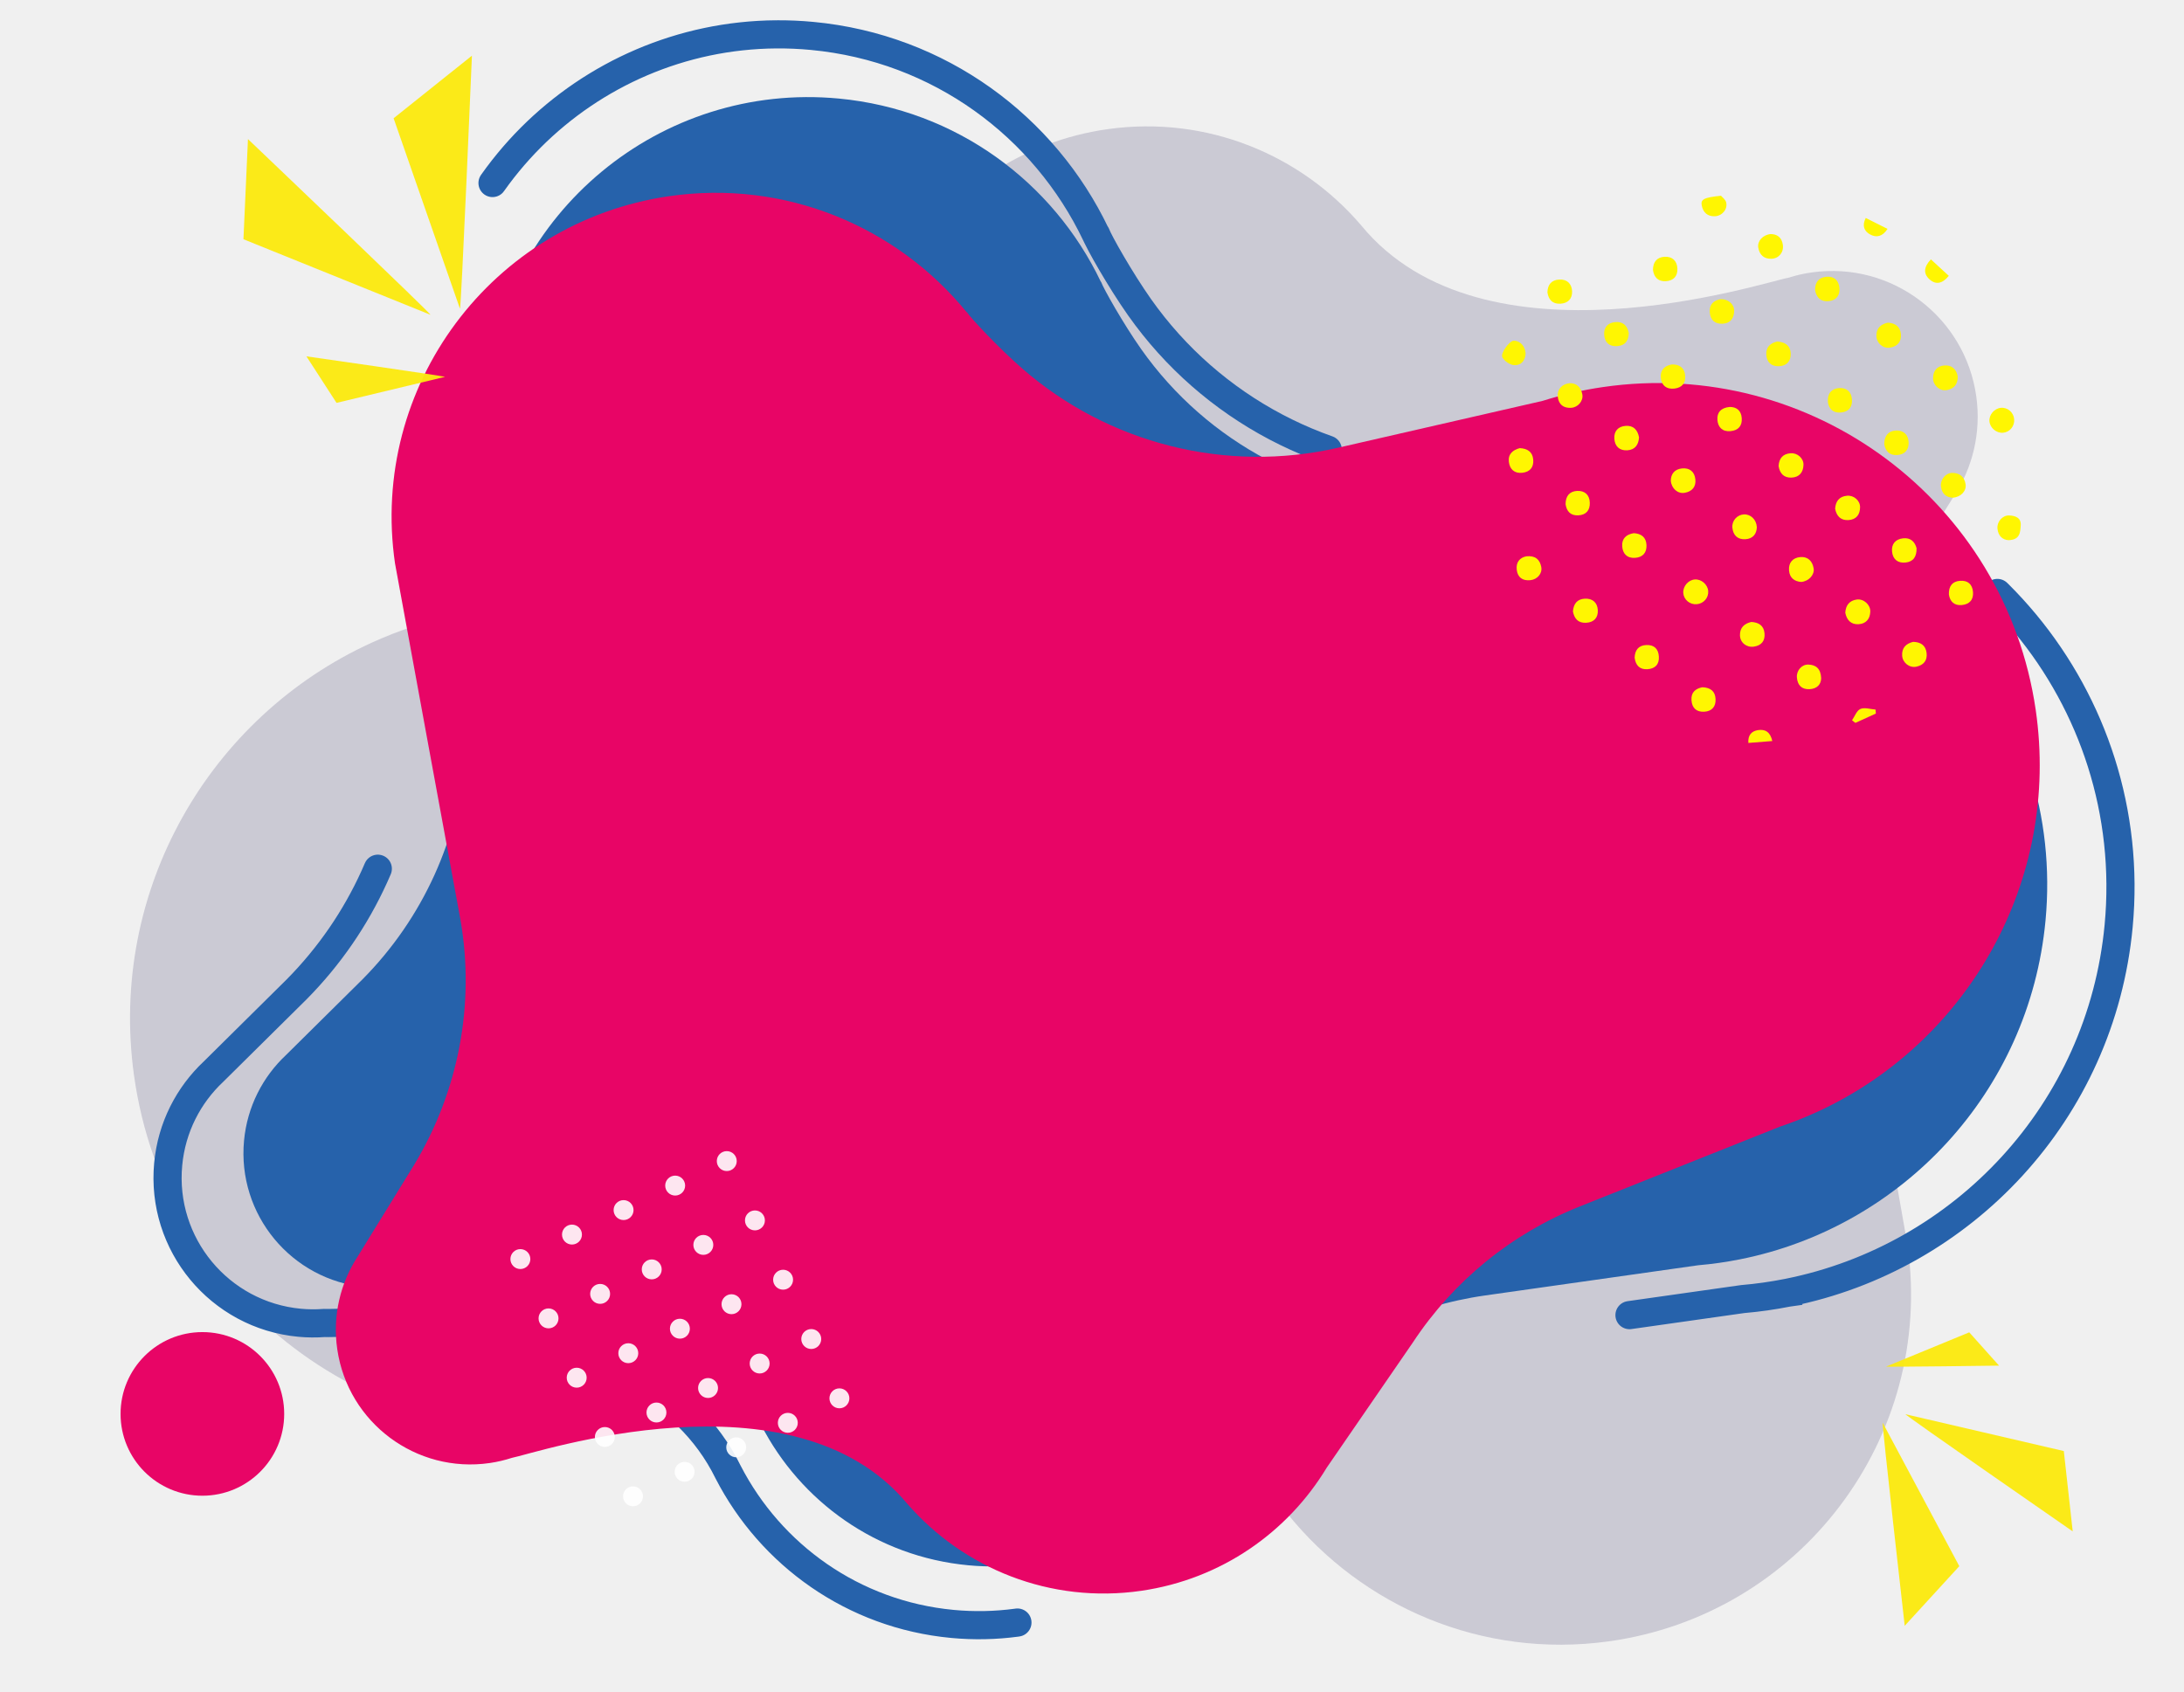
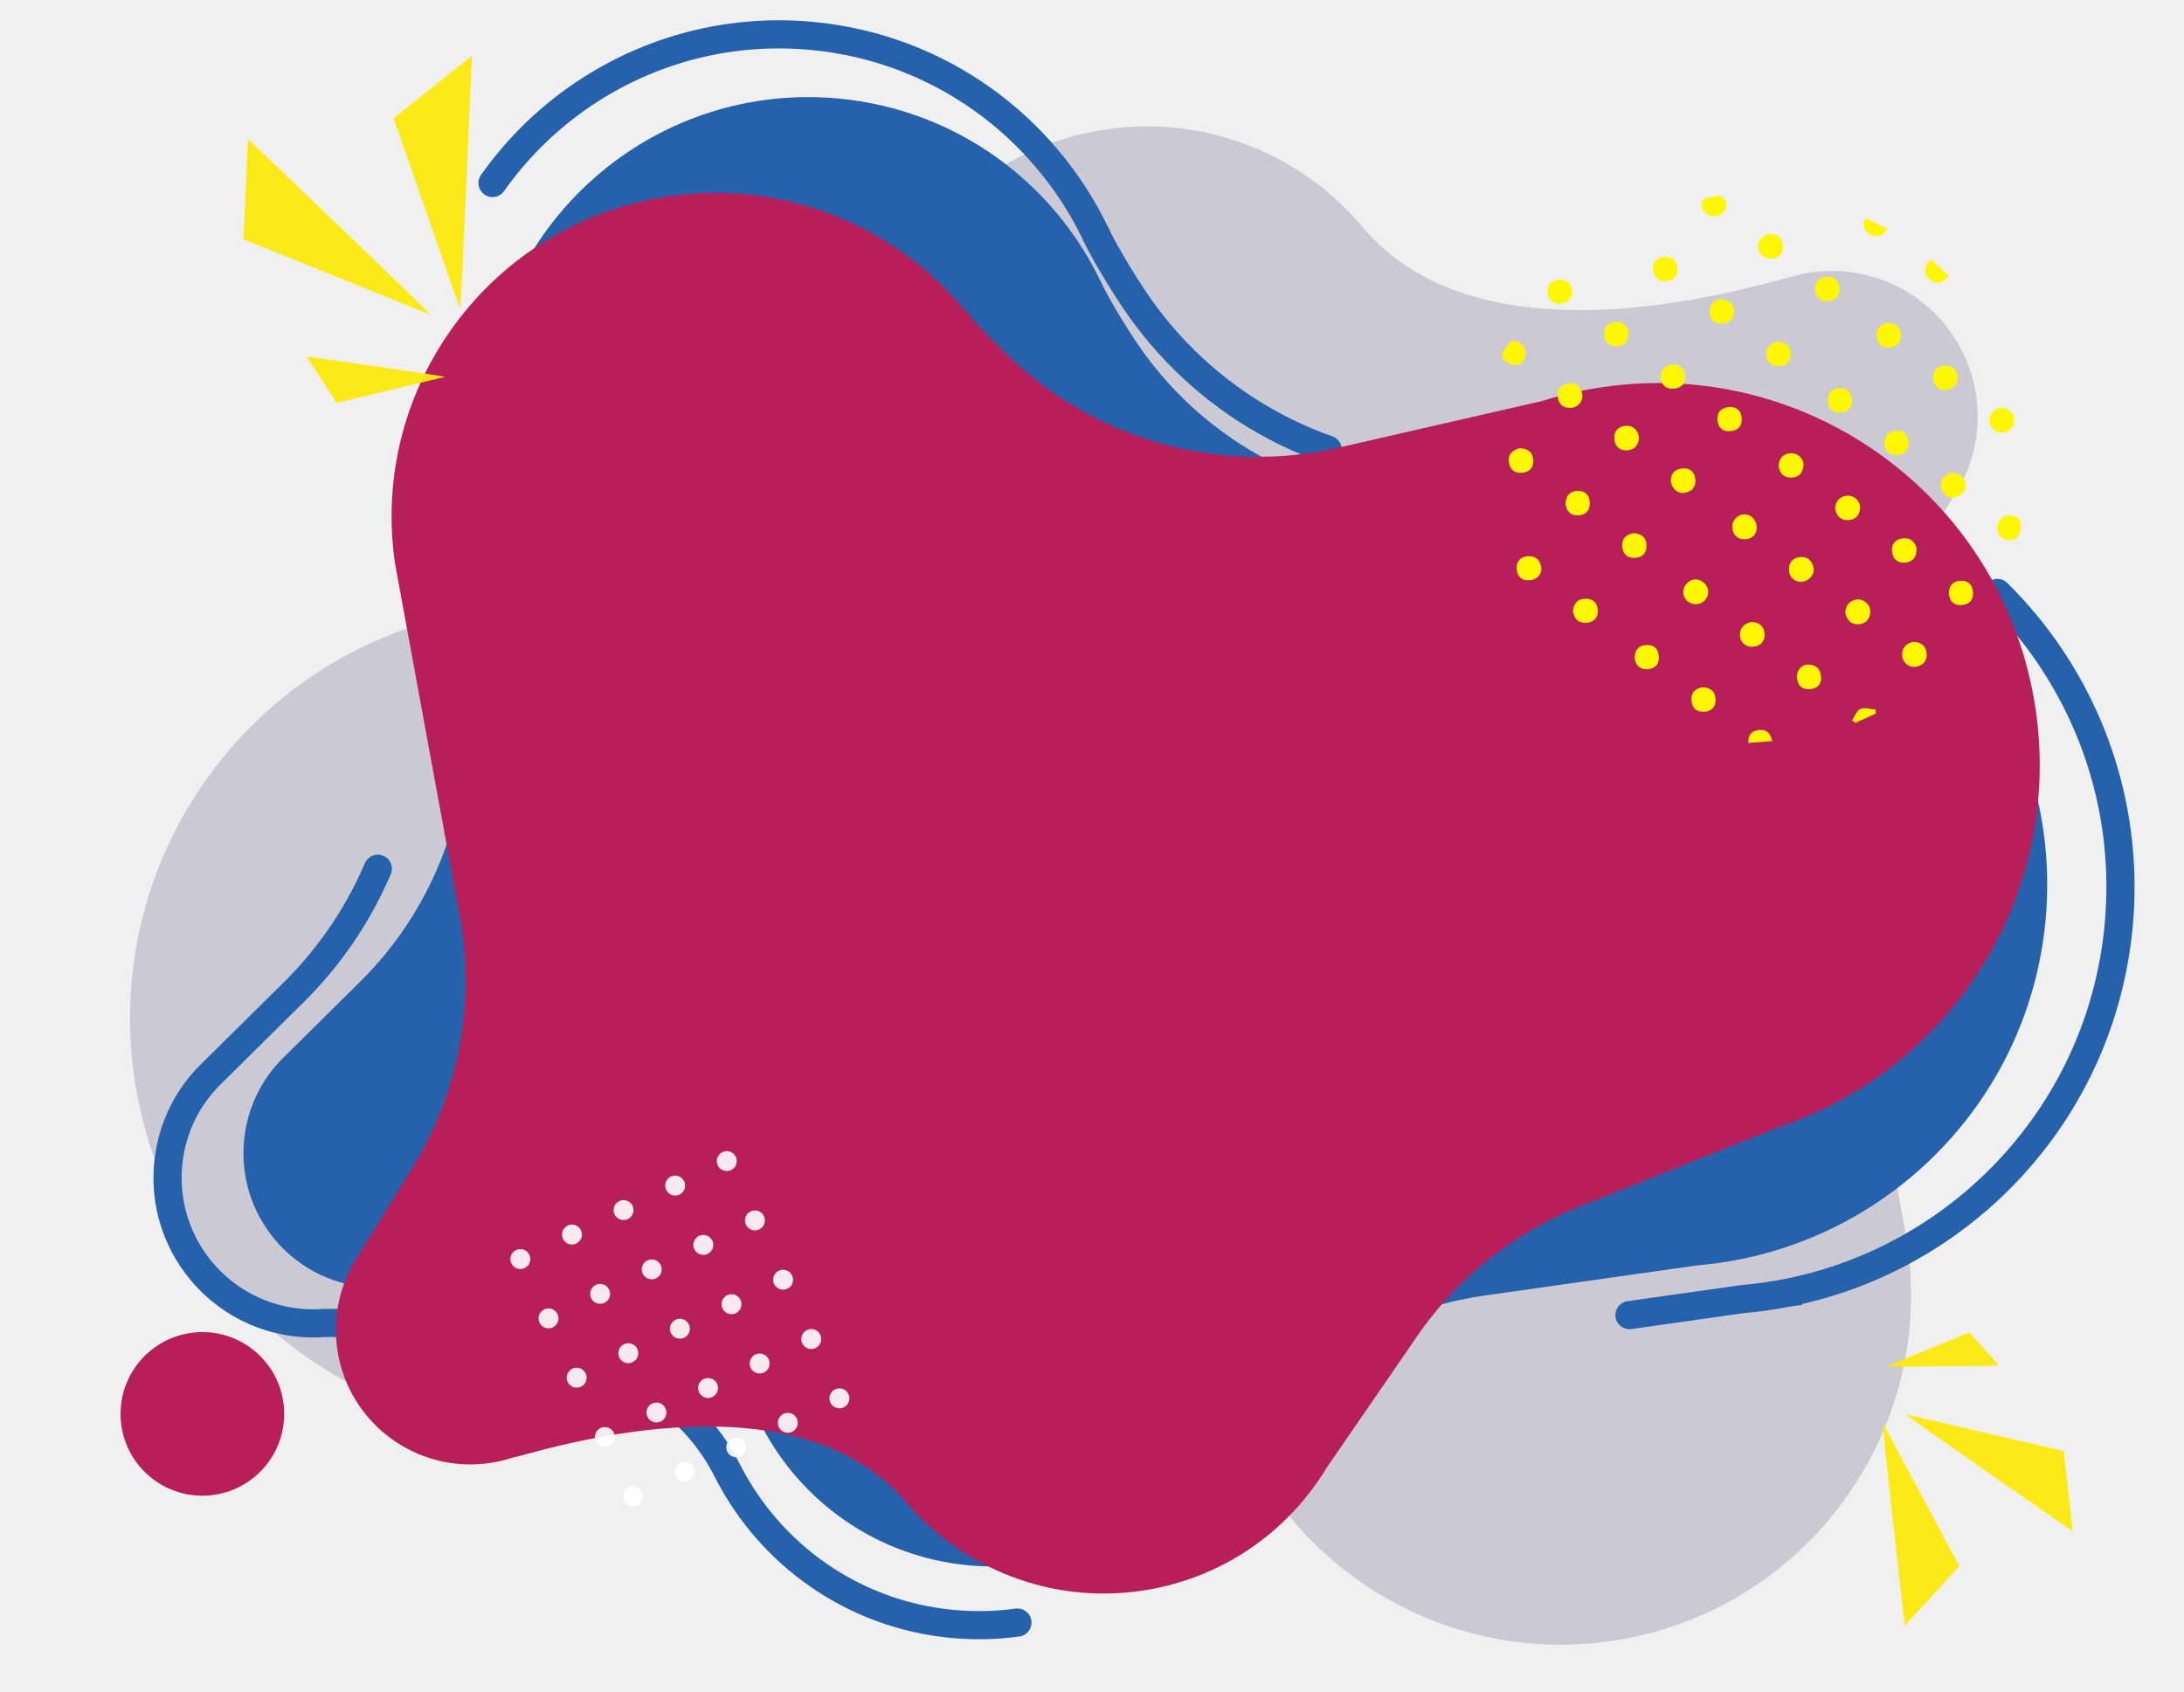
<svg xmlns="http://www.w3.org/2000/svg" version="1.1" id="Layer_1" x="0px" y="0px" width="620.667px" height="480.666px" viewBox="0 0 620.667 480.666" enable-background="new 0 0 620.667 480.666" xml:space="preserve">
  <g id="OBJECTS">
    <path opacity="0.19" fill="#29235C" enable-background="new    " d="M561.642,112.712c-3.133-22.63-24.018-38.436-46.646-35.303   c-2.344,0.324-4.609,0.849-6.793,1.537c-7.084,1.266-86.582,27.568-121.404-14.932c-17.133-20.038-43.783-31.213-71.836-27.331   c-24.676,3.416-45.155,17.745-57.245,37.438l-26.784,38.336c-12.545,18.749-30.538,33.2-51.552,41.405l-61.686,24.088   c-4.131,1.352-8.147,2.928-12.043,4.703l-0.148,0.058l0.002,0.008c-45.935,20.994-74.71,70.261-67.43,122.856   c8.89,64.216,68.152,109.064,132.368,100.178c6.383-0.884,12.57-2.271,18.536-4.106l62.995-13.958   c34.5-7.644,70.579,1.713,97.026,25.148c7.094,6.288,15.588,15.498,16.752,17.313c0.01,0.014,0.059,0.01,0.08,0.016   c21.213,26.396,55.352,41.313,91.334,36.332c54.477-7.541,92.523-57.815,84.982-112.292   c-0.104-0.742-19.262-109.309-19.262-109.309c-0.027-0.158-0.055-0.315-0.08-0.475c-4.32-25.954,0.994-52.598,14.719-75.046   l17.607-28.141C560.515,133.13,563.082,123.108,561.642,112.712z" />
    <g>
      <g>
        <path fill="#2662ab" d="M69.354,324.166c-1.98,21.024,13.459,39.674,34.484,41.653c2.177,0.205,4.326,0.214,6.437,0.059     c6.642,0.361,83.746-6.443,106.063,39.177c11.166,21.661,32.773,37.367,58.837,39.822c22.926,2.159,44.389-6.391,59.444-21.546     l32.227-28.813c15.264-14.207,34.516-23.395,55.162-26.322l60.607-8.592c4.004-0.34,7.949-0.906,11.832-1.678l0.146-0.021     l-0.002-0.008c45.781-9.148,82.117-47.373,86.719-96.237c5.619-59.661-38.189-112.58-97.852-118.198     c-5.93-0.559-11.791-0.621-17.547-0.236l-59.639-0.8c-32.66-0.439-63.139-16.506-81.965-43.201     c-5.049-7.162-10.738-17.249-11.4-19.129c-0.004-0.014-0.049-0.021-0.068-0.032c-13.488-28.246-41.041-48.906-74.47-52.055     c-50.612-4.767-95.505,32.398-100.271,83.01c-0.065,0.69-5.848,102.432-5.848,102.432c-0.01,0.147-0.02,0.295-0.029,0.443     c-1.615,24.268-12.048,47.112-29.155,64.4l-21.81,21.586C74.697,306.034,70.263,314.508,69.354,324.166z" />
      </g>
    </g>
    <path fill="none" stroke="#2662ab" stroke-width="8" stroke-linecap="round" stroke-miterlimit="10" stroke-dasharray="300,200" d="   M47.8,330.851c-2.144,22.764,14.572,42.953,37.335,45.099c2.357,0.222,4.684,0.231,6.969,0.063   c7.191,0.391,90.671-6.979,114.835,42.415c12.089,23.452,35.482,40.457,63.701,43.115c24.822,2.337,48.063-6.919,64.359-23.326   l34.893-31.195c16.523-15.384,37.369-25.329,59.723-28.499l65.621-9.304c4.334-0.366,8.607-0.981,12.811-1.813l0.158-0.023v-0.009   c49.564-9.904,88.906-51.289,93.889-104.196c6.082-64.594-41.35-121.889-105.943-127.972c-6.42-0.605-12.766-0.672-18.998-0.255   l-64.568-0.867c-35.361-0.475-68.359-17.871-88.742-46.772c-5.469-7.754-11.629-18.675-12.344-20.71   c-0.006-0.016-0.053-0.022-0.074-0.035c-14.604-30.581-44.435-52.951-80.629-56.359c-54.797-5.16-103.402,35.078-108.563,89.875   c-0.071,0.748-6.331,110.902-6.331,110.902c-0.011,0.16-0.021,0.32-0.032,0.48c-1.748,26.274-13.044,51.007-31.566,69.725   L60.688,304.56C53.584,311.22,48.785,320.394,47.8,330.851z" />
    <g>
      <g>
-         <path fill="#E80566" d="M95.848,383.491c3.046,20.896,22.456,35.367,43.353,32.321c2.165-0.315,4.254-0.815,6.269-1.467     c6.54-1.217,79.849-26.058,112.319,12.993c15.97,18.408,40.677,28.563,66.582,24.785c22.787-3.321,41.621-16.702,52.666-34.986     l24.502-35.613c11.473-17.414,28.008-30.893,47.377-38.616l56.859-22.677c3.809-1.276,7.51-2.76,11.1-4.426l0.137-0.055     l-0.002-0.009c42.318-19.71,68.59-65.442,61.51-114.01c-8.645-59.298-63.721-100.36-123.02-91.716     c-5.895,0.859-11.604,2.184-17.105,3.919l-58.137,13.32c-31.84,7.295-65.252-1.113-89.852-22.6     c-6.6-5.764-14.513-14.221-15.601-15.891c-0.009-0.013-0.052-0.009-0.075-0.014c-19.784-24.257-51.439-37.819-84.666-32.976     c-50.304,7.333-85.139,54.058-77.805,104.362c0.1,0.687,18.532,100.91,18.532,100.91c0.026,0.146,0.051,0.292,0.077,0.438     c4.168,23.961-0.569,48.625-13.104,69.468l-16.09,26.129C96.753,364.61,94.449,373.892,95.848,383.491z" />
+         <path fill="#b71f5a" d="M95.848,383.491c3.046,20.896,22.456,35.367,43.353,32.321c2.165-0.315,4.254-0.815,6.269-1.467     c6.54-1.217,79.849-26.058,112.319,12.993c15.97,18.408,40.677,28.563,66.582,24.785c22.787-3.321,41.621-16.702,52.666-34.986     l24.502-35.613c11.473-17.414,28.008-30.893,47.377-38.616l56.859-22.677c3.809-1.276,7.51-2.76,11.1-4.426l0.137-0.055     l-0.002-0.009c42.318-19.71,68.59-65.442,61.51-114.01c-8.645-59.298-63.721-100.36-123.02-91.716     c-5.895,0.859-11.604,2.184-17.105,3.919l-58.137,13.32c-31.84,7.295-65.252-1.113-89.852-22.6     c-6.6-5.764-14.513-14.221-15.601-15.891c-0.009-0.013-0.052-0.009-0.075-0.014c-19.784-24.257-51.439-37.819-84.666-32.976     c-50.304,7.333-85.139,54.058-77.805,104.362c0.1,0.687,18.532,100.91,18.532,100.91c0.026,0.146,0.051,0.292,0.077,0.438     c4.168,23.961-0.569,48.625-13.104,69.468l-16.09,26.129C96.753,364.61,94.449,373.892,95.848,383.491z" />
      </g>
    </g>
    <g>
      <g>
        <g>
          <g>
            <path opacity="0.96" fill="#FCEA10" enable-background="new    " d="M541.52,401.944l44.994,10.467l2.529,22.838       C589.043,435.249,540.784,401.812,541.52,401.944z" />
          </g>
          <g>
            <path opacity="0.96" fill="#FCEA10" enable-background="new    " d="M535.047,404.381l21.766,40.75l-15.518,16.947       C541.295,462.078,534.663,403.739,535.047,404.381z" />
          </g>
          <g>
            <path opacity="0.96" fill="#FCEA10" enable-background="new    " d="M536.022,388.396l23.615-9.73l8.469,9.469       C568.106,388.133,535.647,388.569,536.022,388.396z" />
          </g>
        </g>
      </g>
    </g>
    <g>
      <path fill="#FFF601" d="M524.41,174.151c0.117-2.104,1.156-3.459,3.262-3.756c1.936-0.274,3.891,1.458,3.844,3.41    c-0.053,2.124-1.248,3.503-3.363,3.609C526.033,177.521,524.81,176.234,524.41,174.151z" />
      <path fill="#FFF601" d="M536.488,91.71c2.139,0.118,3.549,1.142,3.727,3.285c0.178,2.138-0.994,3.478-3.105,3.806    c-2.01,0.312-3.813-1.28-3.855-3.338C533.208,93.266,534.498,92.166,536.488,91.71z" />
      <path fill="#FFF601" d="M556.361,106.941c0.068,2.235-1.014,3.546-3.082,3.929c-1.951,0.361-3.875-1.261-3.92-3.277    c-0.049-2.141,1.074-3.56,3.197-3.723C554.654,103.709,555.96,104.897,556.361,106.941z" />
      <path fill="#FFF601" d="M474.818,136.675c0.01-1.836,0.961-3.298,3.145-3.537c2.168-0.237,3.594,0.888,3.836,3.058    c0.242,2.174-0.938,3.514-3.066,3.871C476.833,140.386,475.064,138.914,474.818,136.675z" />
      <path fill="#FFF601" d="M465.792,124.292c-0.125,2.106-1.121,3.551-3.316,3.692c-2.182,0.14-3.539-1.09-3.697-3.247    c-0.16-2.177,1.049-3.541,3.225-3.696C464.199,120.886,465.392,122.16,465.792,124.292z" />
      <path fill="#FFF601" d="M543.681,182.429c2.088,0.045,3.551,0.927,3.83,3.112c0.279,2.176-0.854,3.512-2.922,3.946    c-1.959,0.411-3.914-1.15-4.021-3.17C540.451,184.154,541.626,182.93,543.681,182.429z" />
      <path fill="#FFF601" d="M505.082,97.06c2.291,0.17,3.73,1.216,3.82,3.389c0.092,2.139-1.109,3.529-3.309,3.634    c-2.186,0.104-3.504-1.107-3.633-3.287C501.828,98.57,503.208,97.493,505.082,97.06z" />
      <path fill="#FFF601" d="M497.697,176.773c2.068,0.11,3.547,0.995,3.756,3.2c0.207,2.162-0.871,3.495-3.023,3.811    c-2.094,0.308-3.902-1.141-3.951-3.205C494.429,178.431,495.662,177.232,497.697,176.773z" />
      <path fill="#FFF601" d="M431.892,127.369c2.146,0.104,3.627,1.008,3.83,3.23c0.199,2.192-0.916,3.538-3.111,3.774    c-2.246,0.243-3.557-1.017-3.809-3.105C428.537,129.077,429.896,127.895,431.892,127.369z" />
      <path fill="#FFF601" d="M555.007,141.456c-1.813-0.039-3.166-1.033-3.408-3.235c-0.213-1.916,1.316-3.791,3.178-3.813    c2.143-0.025,3.504,1.13,3.822,3.244C558.878,139.516,557.289,141.258,555.007,141.456z" />
      <path fill="#FFF601" d="M503.185,66.525c1.768,0,3.18,0.873,3.482,3.075c0.289,2.107-1.119,3.862-3.213,3.942    c-2.176,0.082-3.445-1.129-3.775-3.19C499.386,68.513,500.951,66.757,503.185,66.525z" />
      <path fill="#FFF601" d="M572.402,119.159c0.166,1.962-1.256,3.678-3.174,3.831c-1.875,0.15-3.697-1.383-3.854-3.24    c-0.156-1.855,1.385-3.669,3.26-3.841C570.541,115.734,572.238,117.199,572.402,119.159z" />
      <path fill="#FFF601" d="M446.14,108.907c1.852-0.013,3.174,1.115,3.539,3.19c0.332,1.867-1.234,3.699-3.188,3.81    c-2.17,0.124-3.525-0.925-3.791-3.135C442.458,110.745,443.802,109.13,446.14,108.907z" />
      <path fill="#FFF601" d="M511.884,165.397c-1.822-0.13-3.295-1.054-3.463-3.283c-0.17-2.214,1.063-3.585,3.182-3.779    c2.174-0.199,3.475,1.139,3.814,3.222C515.71,163.36,514.025,165.225,511.884,165.397z" />
      <path fill="#FFF601" d="M485.451,167.975c0.16,1.916-1.307,3.599-3.27,3.752c-1.957,0.154-3.68-1.288-3.814-3.194    c-0.135-1.876,1.408-3.693,3.262-3.84C483.482,164.545,485.294,166.102,485.451,167.975z" />
      <path fill="#FFF601" d="M544.667,155.806c0.041,2.435-0.924,3.843-3.127,4.077c-2.197,0.232-3.602-0.911-3.836-3.063    c-0.234-2.161,0.924-3.566,3.098-3.819C543.013,152.744,544.185,154.02,544.667,155.806z" />
      <path fill="#FFF601" d="M515.828,82.462c-0.027-2.107,0.898-3.546,3.107-3.791c2.217-0.246,3.561,0.938,3.799,3.083    c0.24,2.156-0.863,3.617-3.047,3.835C517.544,85.803,516.212,84.677,515.828,82.462z" />
      <path fill="#FFF601" d="M505.458,132.439c0.125-2.16,1.207-3.447,3.391-3.618c1.943-0.152,3.736,1.412,3.68,3.302    c-0.063,2.113-1.18,3.522-3.381,3.619C506.951,135.838,505.785,134.563,505.458,132.439z" />
      <path fill="#FFF601" d="M464.31,151.539c2.127,0.121,3.502,1.166,3.602,3.371c0.1,2.185-1.08,3.509-3.275,3.639    c-2.238,0.132-3.486-1.162-3.627-3.294C460.865,153.054,462.162,151.875,464.31,151.539z" />
      <path fill="#FFF601" d="M475.083,103.585c2.135-0.062,3.594,0.884,3.814,3.075c0.215,2.132-0.814,3.535-3.061,3.782    c-2.23,0.246-3.598-0.852-3.84-2.995C471.755,105.304,472.902,103.98,475.083,103.585z" />
      <path fill="#FFF601" d="M469.753,76.701c0.02-2.283,1.162-3.614,3.318-3.722c2.17-0.109,3.508,1.139,3.621,3.321    c0.113,2.197-1.104,3.497-3.289,3.619C471.177,80.045,470.037,78.765,469.753,76.701z" />
      <path fill="#FFF601" d="M488.875,85.037c2.152-0.129,3.971,1.385,3.951,3.279c-0.021,2.097-1.01,3.577-3.275,3.69    c-2.205,0.111-3.49-1.052-3.66-3.25C485.714,86.498,487.033,85.406,488.875,85.037z" />
      <path fill="#FFF601" d="M462.884,94.664c-0.09,2.115-0.955,3.525-3.234,3.708c-2.254,0.181-3.555-0.972-3.756-3.102    c-0.201-2.161,0.977-3.536,3.158-3.728C461.242,91.35,462.47,92.547,462.884,94.664z" />
      <path fill="#FFF601" d="M447.009,173.791c0.17-2.142,1.166-3.528,3.395-3.639c2.225-0.111,3.563,1.16,3.674,3.26    c0.113,2.103-1.051,3.477-3.318,3.591C448.496,177.118,447.414,175.85,447.009,173.791z" />
      <path fill="#FFF601" d="M517.554,192.745c-0.02,1.721-1.117,3.02-3.309,3.131c-2.23,0.113-3.416-1.153-3.588-3.324    c-0.156-1.971,1.367-3.744,3.277-3.668C516.013,188.967,517.427,189.969,517.554,192.745z" />
      <path fill="#FFF601" d="M499.273,149.833c-0.055,1.908-1.105,3.313-3.291,3.426c-2.17,0.113-3.459-1.125-3.662-3.299    c-0.184-1.958,1.348-3.655,3.264-3.759C497.482,146.099,499.144,147.625,499.273,149.833z" />
      <path fill="#FFF601" d="M444.919,143.305c-0.006-2.361,1.172-3.678,3.299-3.779c2.131-0.101,3.504,1.087,3.584,3.319    c0.078,2.187-1.047,3.506-3.262,3.625C446.298,146.589,445.212,145.282,444.919,143.305z" />
      <path fill="#FFF601" d="M491.578,115.661c1.885-0.006,3.262,0.975,3.406,3.207c0.146,2.204-0.99,3.464-3.199,3.67    c-2.301,0.214-3.549-1.118-3.715-3.17C487.902,117.28,489.033,115.88,491.578,115.661z" />
      <path fill="#FFF601" d="M439.753,83.101c0.068-2.237,1.182-3.526,3.357-3.65c2.223-0.126,3.547,1.189,3.652,3.277    c0.109,2.104-1.084,3.475-3.33,3.588C441.173,86.429,440.089,85.16,439.753,83.101z" />
      <path fill="#FFF601" d="M521.521,144.589c0.145-2.145,1.178-3.482,3.363-3.692c1.938-0.185,3.732,1.343,3.727,3.253    c-0.008,2.132-1.102,3.54-3.311,3.669C523.099,147.948,521.927,146.671,521.521,144.589z" />
      <path fill="#FFF601" d="M519.466,114.252c-0.17-2.468,1.08-3.795,3.141-3.952c2.057-0.155,3.539,0.952,3.697,3.22    c0.154,2.227-0.979,3.527-3.15,3.718C520.937,117.433,519.744,116.214,519.466,114.252z" />
      <path fill="#FFF601" d="M433.794,158.109c2.555-0.255,3.801,0.948,4.207,2.994c0.375,1.894-1.105,3.599-3.113,3.798    c-2.211,0.219-3.602-0.804-3.852-2.987C430.789,159.737,431.953,158.461,433.794,158.109z" />
      <path fill="#FFF601" d="M553.853,168.99c-0.092-2.424,0.992-3.751,3.168-3.915c2.162-0.163,3.498,0.942,3.682,3.174    c0.184,2.256-1.031,3.5-3.154,3.711C555.332,172.182,554.162,170.922,553.853,168.99z" />
      <path fill="#FFF601" d="M535.484,126.264c-0.027-2.404,1.176-3.77,3.26-3.902c2.086-0.131,3.555,1.072,3.664,3.284    c0.107,2.157-1.039,3.531-3.236,3.684C536.939,129.485,535.82,128.17,535.484,126.264z" />
      <path fill="#FFF601" d="M483.767,195.331c2.34,0.073,3.66,1.126,3.775,3.334c0.115,2.216-1.082,3.509-3.256,3.617    c-2.172,0.108-3.441-1.049-3.59-3.278C480.544,196.704,481.902,195.718,483.767,195.331z" />
      <path fill="#FFF601" d="M570.802,153.521c-1.627-0.084-2.949-1.131-3.148-3.319c-0.178-1.905,1.414-3.759,3.295-3.701    c1.76,0.055,3.486,0.653,3.316,2.832C574.125,151.165,574.158,153.436,570.802,153.521z" />
      <path fill="#FFF601" d="M464.542,186.931c0.078-2.164,1.113-3.512,3.324-3.604c2.186-0.091,3.434,1.058,3.564,3.282    c0.137,2.282-1.123,3.452-3.248,3.593C465.968,190.349,464.824,189.07,464.542,186.931z" />
      <path fill="#FFF601" d="M433.554,100.438c-0.059,1.916-1.158,3.468-3.285,3.334c-1.176-0.074-2.707-1.133-3.297-2.185    c-0.662-1.178,2.035-4.749,3.209-4.755C431.931,96.823,433.435,98.328,433.554,100.438z" />
      <path fill="#FFF601" d="M489.087,55.632c0.311,0.38,1.256,1.045,1.467,1.892c0.482,1.961-1.164,3.862-3.219,3.939    s-3.301-1.049-3.703-2.983C483.251,56.654,484.171,56.139,489.087,55.632z" />
      <path fill="#FFF601" d="M553.826,78.397c-1.828,2.261-3.701,2.603-5.49,0.987c-1.789-1.617-1.625-3.54,0.404-5.665    C550.4,75.246,552.035,76.75,553.826,78.397z" />
      <path fill="#FFF601" d="M530.218,61.951c2.096,1.049,4.094,2.05,6.197,3.104c-1.406,2.187-3.152,2.561-4.943,1.586    C529.798,65.73,529.095,64.169,530.218,61.951z" />
      <path fill="#FFF601" d="M503.666,210.615c-2.383,0.189-4.547,0.361-6.805,0.54c-0.15-2.212,0.896-3.347,2.723-3.642    C501.687,207.171,503.113,208.093,503.666,210.615z" />
      <path fill="#FFF601" d="M526.328,204.715c0.773-1.12,1.324-2.771,2.381-3.219c1.197-0.505,2.852,0.07,4.307,0.176    c0.023,0.378,0.051,0.757,0.076,1.135c-1.939,0.883-3.879,1.765-5.818,2.648C526.958,205.208,526.642,204.961,526.328,204.715z" />
    </g>
    <g opacity="0.9">
      <circle fill="#FFFFFF" cx="179.895" cy="425.275" r="2.832" />
      <circle fill="#FFFFFF" cx="171.892" cy="408.418" r="2.832" />
      <circle fill="#FFFFFF" cx="163.889" cy="391.562" r="2.832" />
      <circle fill="#FFFFFF" cx="155.886" cy="374.705" r="2.832" />
      <circle fill="#FFFFFF" cx="147.884" cy="357.847" r="2.832" />
      <circle fill="#FFFFFF" cx="194.559" cy="418.313" r="2.832" />
      <circle fill="#FFFFFF" cx="186.556" cy="401.457" r="2.832" />
      <circle fill="#FFFFFF" cx="178.554" cy="384.601" r="2.832" />
      <circle fill="#FFFFFF" cx="170.551" cy="367.743" r="2.832" />
      <circle fill="#FFFFFF" cx="162.548" cy="350.885" r="2.832" />
      <circle fill="#FFFFFF" cx="209.223" cy="411.352" r="2.832" />
      <circle fill="#FFFFFF" cx="201.22" cy="394.495" r="2.832" />
      <circle fill="#FFFFFF" cx="193.218" cy="377.638" r="2.832" />
      <circle fill="#FFFFFF" cx="185.215" cy="360.781" r="2.832" />
      <circle fill="#FFFFFF" cx="177.212" cy="343.924" r="2.832" />
      <circle fill="#FFFFFF" cx="223.887" cy="404.39" r="2.832" />
      <circle fill="#FFFFFF" cx="215.884" cy="387.533" r="2.832" />
      <circle fill="#FFFFFF" cx="207.882" cy="370.676" r="2.832" />
      <circle fill="#FFFFFF" cx="199.879" cy="353.819" r="2.832" />
      <circle fill="#FFFFFF" cx="191.876" cy="336.962" r="2.832" />
      <circle fill="#FFFFFF" cx="238.551" cy="397.428" r="2.832" />
      <circle fill="#FFFFFF" cx="230.549" cy="380.571" r="2.832" />
      <circle fill="#FFFFFF" cx="222.546" cy="363.714" r="2.832" />
      <circle fill="#FFFFFF" cx="214.543" cy="346.858" r="2.832" />
      <circle fill="#FFFFFF" cx="206.54" cy="330" r="2.832" />
    </g>
    <g>
      <g>
-         <circle fill="#E80566" cx="57.514" cy="401.854" r="23.251" />
+         <circle fill="#b71f5a" cx="57.514" cy="401.854" r="23.251" />
      </g>
    </g>
    <g>
      <g>
        <g>
          <g>
            <path opacity="0.96" fill="#FCEA10" enable-background="new    " d="M122.307,89.457l-53.124-21.46l1.283-28.468       c0,0,14.391,13.712,28.01,26.765C110.923,78.223,122.725,89.602,122.307,89.457z" />
          </g>
          <g>
            <path opacity="0.96" fill="#FCEA10" enable-background="new    " d="M130.704,87.712l-18.849-54.105l22.263-17.788       C134.118,15.819,131.053,88.572,130.704,87.712z" />
          </g>
          <g>
            <path opacity="0.96" fill="#FCEA10" enable-background="new    " d="M126.444,107.114l-30.804,7.391l-8.561-13.228       C87.079,101.277,126.936,106.969,126.444,107.114z" />
          </g>
        </g>
      </g>
    </g>
    <g display="none">
      <rect x="282.553" y="319.5" display="inline" fill="#1C1C54" width="101.872" height="24.5" />
      <g display="inline">
        <text transform="matrix(1 0 0 1 309.0894 337.0059)" fill="#FFFFFF" font-family="'ArialMT'" font-size="15.667">shop now</text>
      </g>
    </g>
  </g>
  <g id="BACKGROUND" display="none">
    <rect x="-79" y="-1" display="inline" fill="#0B0930" width="750.667" height="502" />
  </g>
  <g id="DESIGNED_BY_FREEPIK">
</g>
</svg>
